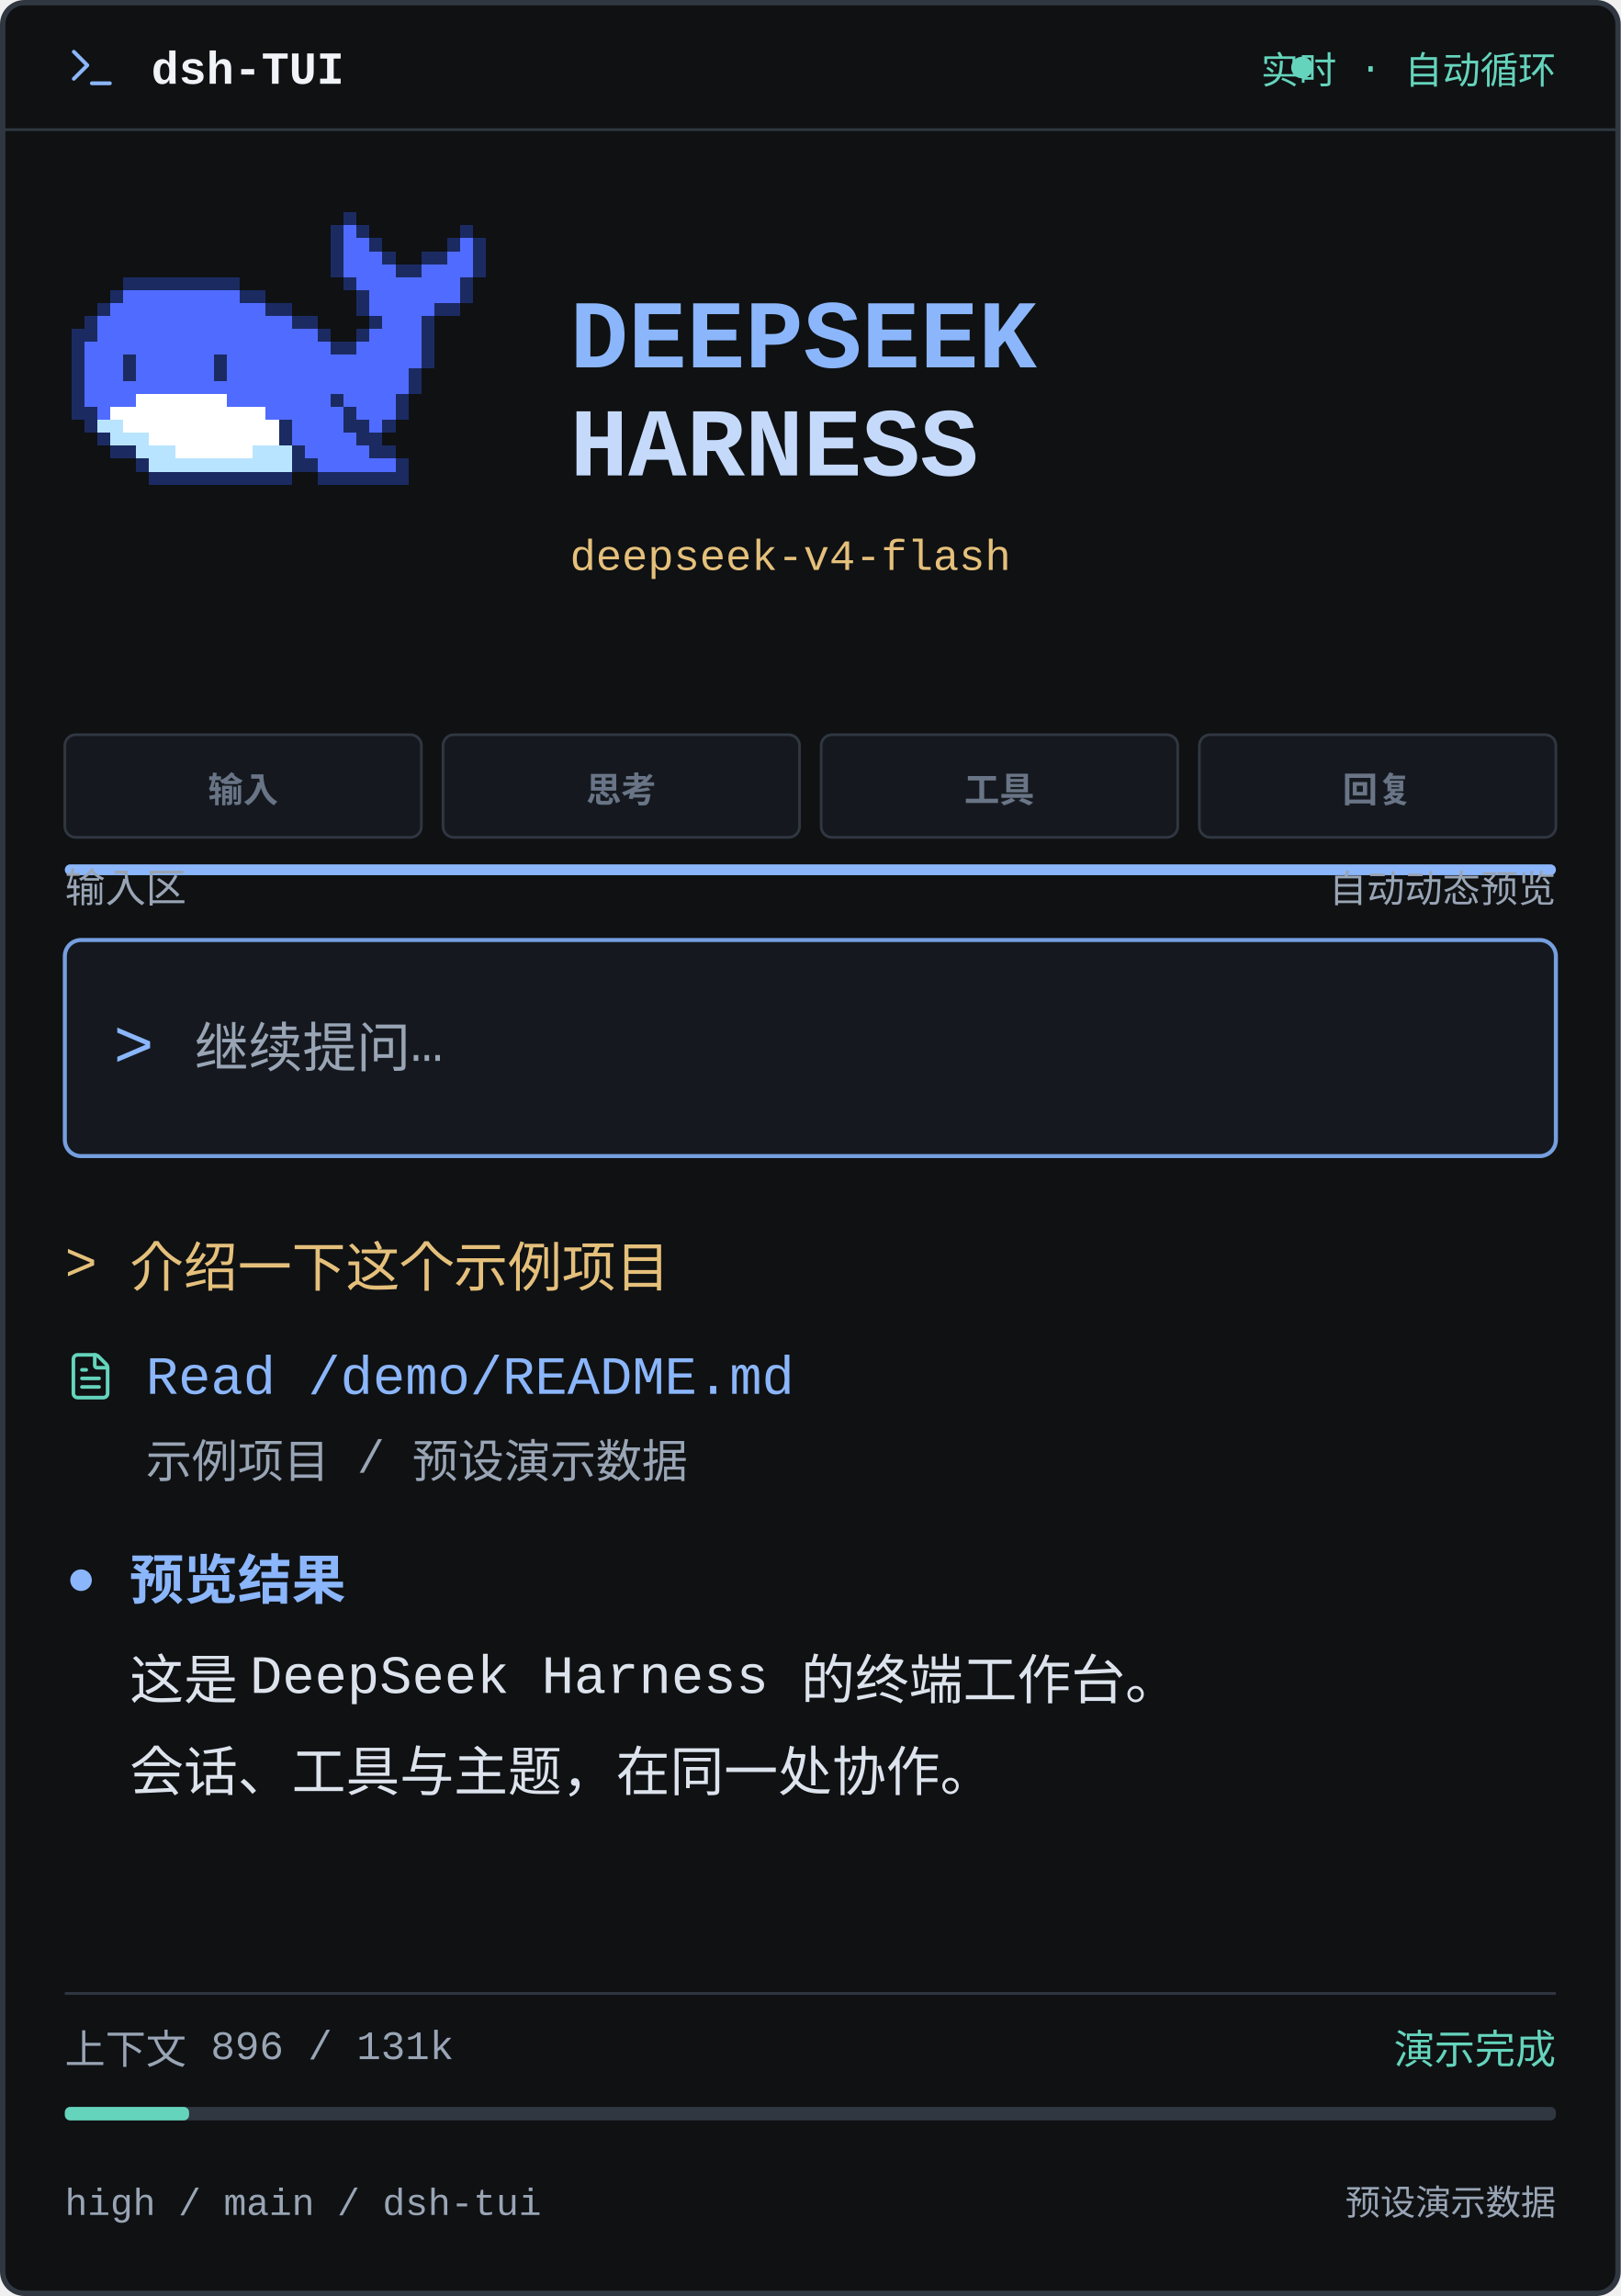
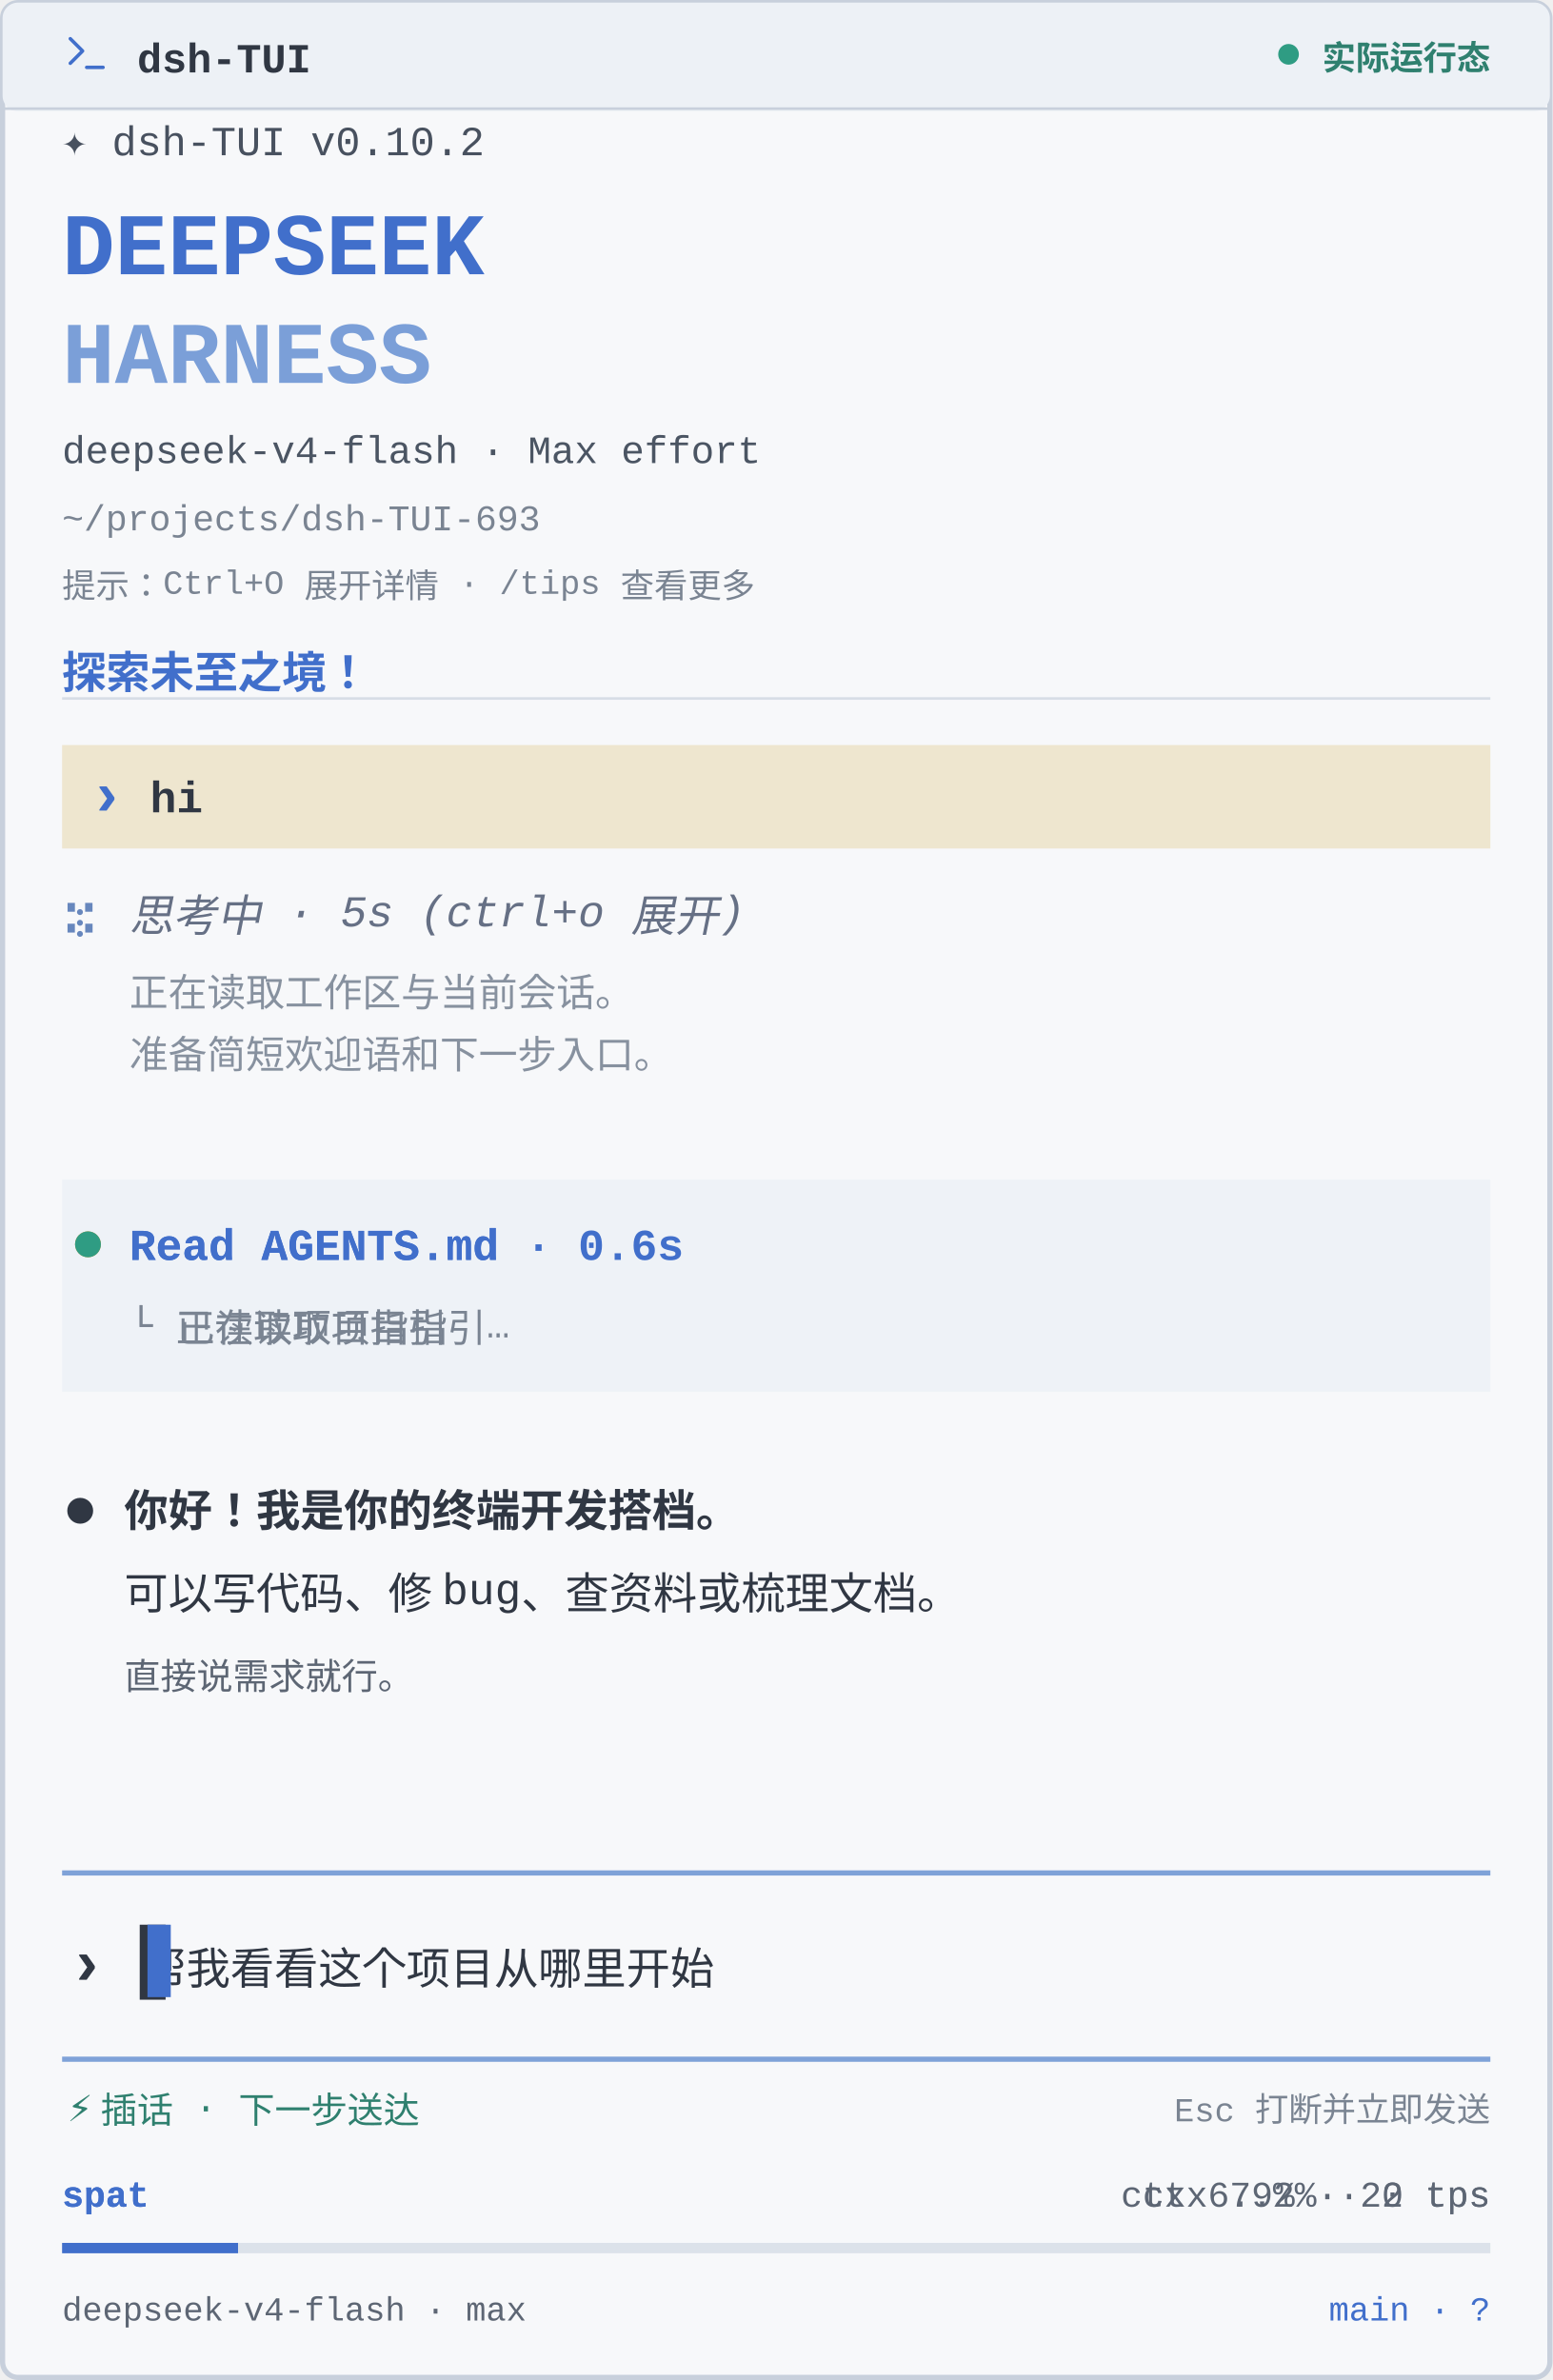
- <svg xmlns="http://www.w3.org/2000/svg" width="600" height="850" viewBox="0 0 600 850" role="img" aria-labelledby="title desc">
+ <svg xmlns="http://www.w3.org/2000/svg" width="600" height="920" viewBox="0 0 600 920" role="img" aria-labelledby="title desc">
  <style>
    text { font-family: "Cascadia Code","SFMono-Regular",Consolas,"Liberation Mono","Microsoft YaHei",monospace; letter-spacing: 0; }
    a:hover .tile { fill: #1b2028; }
    a:focus-visible .tile { stroke: #8bb6fb; stroke-width: 3; }
-     .draft { opacity: 0; animation: draft 14s linear infinite; }
-     .mask { transform-origin: 0 0; animation: typing 14s steps(11, end) infinite; }
-     .caret { animation: cursorMove 14s steps(11, end) infinite, blink 1s step-end infinite; }
-     .placeholder { opacity: 1; animation: placeholder 14s step-end infinite; }
-     .sent { opacity: 1; animation: sent 14s step-end infinite; }
-     .thinking { opacity: 0; animation: thinking 14s step-end infinite; }
-     .tool { opacity: 1; animation: tool 14s step-end infinite; }
-     .answer { opacity: 1; animation: answer 14s step-end infinite; }
-     .answer-mask { transform-origin: 0 0; animation: response 14s steps(26, end) infinite; }
-     .answer-line-two { opacity: 1; animation: second 14s step-end infinite; }
-     .complete { opacity: 1; animation: complete 14s step-end infinite; }
-     .meter { transform-origin: 0 0; animation: meter 14s linear infinite; }
-     .dot { animation: blink 1s step-end infinite; }
-     .phase-type,.phase-think,.phase-tooling,.phase-respond { opacity: 0; }
-     .phase-type { animation: phaseType 14s step-end infinite; }
-     .phase-think { animation: phaseThink 14s step-end infinite; }
-     .phase-tooling { animation: phaseTool 14s step-end infinite; }
-     .phase-respond { animation: phaseRespond 14s step-end infinite; }
-     .loop-meter { transform-origin: 0 0; animation: loopMeter 14s linear infinite; }
-     .live-dot { animation: livePulse 1.4s ease-in-out infinite; }
-     .whale-motion { animation: whaleMotion 14s ease-in-out infinite; }
-     @keyframes draft { 0%,24% { opacity:1; } 25%,100% { opacity:0; } }
-     @keyframes typing { 0%,4% { transform:scaleX(0); } 21%,100% { transform:scaleX(1); } }
-     @keyframes cursorMove { 0%,4% { transform:translateX(0); } 21%,100% { transform:translateX(220px); } }
-     @keyframes blink { 0%,49% { opacity:1; } 50%,100% { opacity:0; } }
-     @keyframes placeholder { 0%,24% { opacity:0; } 25%,100% { opacity:1; } }
-     @keyframes sent { 0%,24% { opacity:0; } 25%,100% { opacity:1; } }
-     @keyframes thinking { 0%,25% { opacity:0; } 26%,44% { opacity:1; } 45%,100% { opacity:0; } }
-     @keyframes tool { 0%,43% { opacity:0; } 44%,100% { opacity:1; } }
-     @keyframes answer { 0%,54% { opacity:0; } 55%,100% { opacity:1; } }
-     @keyframes response { 0%,54% { transform:scaleX(0); } 73%,100% { transform:scaleX(1); } }
-     @keyframes second { 0%,75% { opacity:0; } 76%,100% { opacity:1; } }
-     @keyframes complete { 0%,82% { opacity:0; } 83%,100% { opacity:1; } }
-     @keyframes meter { 0%,25% { transform:scaleX(.08); } 80%,100% { transform:scaleX(1); } }
-     @keyframes phaseType { 0%,24% { opacity:1; } 25%,100% { opacity:0; } }
-     @keyframes phaseThink { 0%,24% { opacity:0; } 25%,43% { opacity:1; } 44%,100% { opacity:0; } }
-     @keyframes phaseTool { 0%,43% { opacity:0; } 44%,54% { opacity:1; } 55%,100% { opacity:0; } }
-     @keyframes phaseRespond { 0%,54% { opacity:0; } 55%,100% { opacity:1; } }
-     @keyframes loopMeter { from { transform:scaleX(0); } to { transform:scaleX(1); } }
-     @keyframes livePulse { 0%,100% { opacity:.35; } 50% { opacity:1; } }
-     @keyframes whaleMotion { 0%,24% { transform:translateY(0); } 6%,18% { transform:translateY(-4px); } 25%,100% { transform:translateY(0); } }
+     .spinner-a { animation: spinnerA 1s steps(1,end) infinite; }
+     .spinner-b { animation: spinnerB 1s steps(1,end) infinite; }
+     .thinking-row { animation: thinkingRow 16s step-end infinite; }
+     .tool-row { animation: toolRow 16s step-end infinite; }
+     .tool-running { animation: toolRunning 16s step-end infinite; }
+     .tool-done { animation: toolDone 16s step-end infinite; }
+     .answer { animation: answer 16s step-end infinite; }
+     .answer-mask { transform-origin:0 0; animation: answerReveal 16s steps(31,end) infinite; }
+     .answer-two { animation: answerTwo 16s step-end infinite; }
+     .draft { animation: draft 16s step-end infinite; }
+     .draft-mask { transform-origin:0 0; animation: draftReveal 16s steps(16,end) infinite; }
+     .draft-caret { animation: draftCaret 16s steps(16,end) infinite, blink 1s step-end infinite; }
+     .empty-caret { animation: emptyCaret 16s step-end infinite, blink 1s step-end infinite; }
+     .pending { animation: pending 16s step-end infinite; }
+     .busy-status { animation: busyStatus 16s step-end infinite; }
+     .idle-status { animation: idleStatus 16s step-end infinite; }
+     .activity { transform-origin:0 0; animation: activity 16s linear infinite; }
+     .live-dot { animation: pulse 1.4s ease-in-out infinite; }
+     @keyframes spinnerA { 0%,49% { opacity:1 } 50%,100% { opacity:0 } }
+     @keyframes spinnerB { 0%,49% { opacity:0 } 50%,100% { opacity:1 } }
+     @keyframes blink { 0%,48% { opacity:1 } 49%,100% { opacity:0 } }
+     @keyframes pulse { 0%,100% { opacity:.35 } 50% { opacity:1 } }
+     @keyframes thinkingRow { 0%,33% { opacity:1 } 34%,100% { opacity:.38 } }
+     @keyframes toolRow { 0%,20% { opacity:0 } 22%,100% { opacity:1 } }
+     @keyframes toolRunning { 0%,20% { opacity:0 } 22%,46% { opacity:1 } 47%,100% { opacity:0 } }
+     @keyframes toolDone { 0%,46% { opacity:0 } 47%,100% { opacity:1 } }
+     @keyframes answer { 0%,48% { opacity:0 } 50%,100% { opacity:1 } }
+     @keyframes answerReveal { 0%,49% { transform:scaleX(0) } 74%,100% { transform:scaleX(1) } }
+     @keyframes answerTwo { 0%,73% { opacity:0 } 75%,100% { opacity:1 } }
+     @keyframes draft { 0%,70% { opacity:0 } 72%,100% { opacity:1 } }
+     @keyframes draftReveal { 0%,71% { transform:scaleX(0) } 91%,100% { transform:scaleX(1) } }
+     @keyframes draftCaret { 0%,71% { transform:translateX(0) } 91%,100% { transform:translateX(252px) } }
+     @keyframes emptyCaret { 0%,71% { opacity:1 } 72%,100% { opacity:0 } }
+     @keyframes pending { 0%,91% { opacity:0 } 92%,100% { opacity:1 } }
+     @keyframes busyStatus { 0%,91% { opacity:1 } 92%,100% { opacity:0 } }
+     @keyframes idleStatus { 0%,91% { opacity:0 } 92%,100% { opacity:1 } }
+     @keyframes activity { 0% { transform:scaleX(.07) } 92%,100% { transform:scaleX(1) } }
  </style>
  <defs>
+     <clipPath id="answer-clip">
+       <rect class="answer-mask" x="0" y="-25" width="498" height="64" />
+     </clipPath>
    <clipPath id="draft-clip">
-       <rect class="mask" x="0" y="-25" width="220" height="34" />
-     </clipPath>
-     <clipPath id="answer-clip">
-       <rect class="answer-mask" x="0" y="-26" width="520" height="38" />
+       <rect class="draft-mask" x="0" y="-25" width="252" height="34" />
    </clipPath>
  </defs>
-   <rect x="1" y="1" width="598" height="848" rx="8" fill="#0f1113" stroke="#303741" stroke-width="2" />
-   <path d="M1 48H599" stroke="#303741" />
-   <g transform="translate(24 15) scale(0.8333333)" fill="none" stroke="#8bb6fb" stroke-width="1.7" stroke-linecap="round" stroke-linejoin="round">
+   <rect x="1" y="1" width="598" height="918" rx="6" fill="#f7f8fa" stroke="#c8d0dc" stroke-width="2" />
+   <rect x="1" y="1" width="598" height="42" rx="6" fill="#edf1f6" />
+   <path d="M1 42H599" stroke="#c8d0dc" />
+   <g transform="translate(24 11) scale(0.7916667)" fill="none" stroke="#416fcb" stroke-width="1.7" stroke-linecap="round" stroke-linejoin="round">
    <path d="M12 19h8" />
    <path d="m4 17 6-6-6-6" />
  </g>
-   <text x="56" y="31" font-size="17" fill="#f0f3f7" font-weight="700">dsh-TUI</text>
-   <circle class="live-dot" cx="482" cy="25" r="4" fill="#65d4bc" />
-   <text x="576" y="31" font-size="14" fill="#65d4bc" text-anchor="end">实时 · 自动循环</text>
-   <g class="whale-motion">
-     <g transform="translate(12 69) scale(4.8)" shape-rendering="crispEdges">
-       <path fill="#1b2b62" d="M24 2h1v1h-1zM23 3h1v1h-1zM25 3h1v1h-1zM33 3h1v1h-1zM23 4h1v1h-1zM26 4h1v1h-1zM32 4h1v1h-1zM34 4h1v1h-1zM23 5h1v1h-1zM27 5h1v1h-1zM30 5h1v1h-1zM31 5h1v1h-1zM34 5h1v1h-1zM23 6h1v1h-1zM28 6h1v1h-1zM29 6h1v1h-1zM34 6h1v1h-1zM7 7h1v1h-1zM8 7h1v1h-1zM9 7h1v1h-1zM10 7h1v1h-1zM11 7h1v1h-1zM12 7h1v1h-1zM13 7h1v1h-1zM14 7h1v1h-1zM15 7h1v1h-1zM24 7h1v1h-1zM33 7h1v1h-1zM6 8h1v1h-1zM16 8h1v1h-1zM17 8h1v1h-1zM25 8h1v1h-1zM33 8h1v1h-1zM5 9h1v1h-1zM18 9h1v1h-1zM19 9h1v1h-1zM25 9h1v1h-1zM31 9h1v1h-1zM32 9h1v1h-1zM4 10h1v1h-1zM20 10h1v1h-1zM21 10h1v1h-1zM26 10h1v1h-1zM30 10h1v1h-1zM3 11h1v1h-1zM4 11h1v1h-1zM22 11h1v1h-1zM25 11h1v1h-1zM30 11h1v1h-1zM3 12h1v1h-1zM23 12h1v1h-1zM24 12h1v1h-1zM30 12h1v1h-1zM3 13h1v1h-1zM7 13h1v1h-1zM14 13h1v1h-1zM30 13h1v1h-1zM3 14h1v1h-1zM7 14h1v1h-1zM14 14h1v1h-1zM29 14h1v1h-1zM3 15h1v1h-1zM29 15h1v1h-1zM3 16h1v1h-1zM23 16h1v1h-1zM28 16h1v1h-1zM3 17h1v1h-1zM4 17h1v1h-1zM24 17h1v1h-1zM28 17h1v1h-1zM4 18h1v1h-1zM19 18h1v1h-1zM24 18h1v1h-1zM25 18h1v1h-1zM27 18h1v1h-1zM5 19h1v1h-1zM19 19h1v1h-1zM25 19h1v1h-1zM26 19h1v1h-1zM6 20h1v1h-1zM7 20h1v1h-1zM20 20h1v1h-1zM26 20h1v1h-1zM27 20h1v1h-1zM8 21h1v1h-1zM20 21h1v1h-1zM21 21h1v1h-1zM28 21h1v1h-1zM9 22h1v1h-1zM10 22h1v1h-1zM11 22h1v1h-1zM12 22h1v1h-1zM13 22h1v1h-1zM14 22h1v1h-1zM15 22h1v1h-1zM16 22h1v1h-1zM17 22h1v1h-1zM18 22h1v1h-1zM19 22h1v1h-1zM22 22h1v1h-1zM23 22h1v1h-1zM24 22h1v1h-1zM25 22h1v1h-1zM26 22h1v1h-1zM27 22h1v1h-1zM28 22h1v1h-1z" />
-       <path fill="#506bff" d="M24 3h1v1h-1zM24 4h1v1h-1zM25 4h1v1h-1zM33 4h1v1h-1zM24 5h1v1h-1zM25 5h1v1h-1zM26 5h1v1h-1zM32 5h1v1h-1zM33 5h1v1h-1zM24 6h1v1h-1zM25 6h1v1h-1zM26 6h1v1h-1zM27 6h1v1h-1zM30 6h1v1h-1zM31 6h1v1h-1zM32 6h1v1h-1zM33 6h1v1h-1zM25 7h1v1h-1zM26 7h1v1h-1zM27 7h1v1h-1zM28 7h1v1h-1zM29 7h1v1h-1zM30 7h1v1h-1zM31 7h1v1h-1zM32 7h1v1h-1zM7 8h1v1h-1zM8 8h1v1h-1zM9 8h1v1h-1zM10 8h1v1h-1zM11 8h1v1h-1zM12 8h1v1h-1zM13 8h1v1h-1zM14 8h1v1h-1zM15 8h1v1h-1zM26 8h1v1h-1zM27 8h1v1h-1zM28 8h1v1h-1zM29 8h1v1h-1zM30 8h1v1h-1zM31 8h1v1h-1zM32 8h1v1h-1zM6 9h1v1h-1zM7 9h1v1h-1zM8 9h1v1h-1zM9 9h1v1h-1zM10 9h1v1h-1zM11 9h1v1h-1zM12 9h1v1h-1zM13 9h1v1h-1zM14 9h1v1h-1zM15 9h1v1h-1zM16 9h1v1h-1zM17 9h1v1h-1zM26 9h1v1h-1zM27 9h1v1h-1zM28 9h1v1h-1zM29 9h1v1h-1zM30 9h1v1h-1zM5 10h1v1h-1zM6 10h1v1h-1zM7 10h1v1h-1zM8 10h1v1h-1zM9 10h1v1h-1zM10 10h1v1h-1zM11 10h1v1h-1zM12 10h1v1h-1zM13 10h1v1h-1zM14 10h1v1h-1zM15 10h1v1h-1zM16 10h1v1h-1zM17 10h1v1h-1zM18 10h1v1h-1zM19 10h1v1h-1zM27 10h1v1h-1zM28 10h1v1h-1zM29 10h1v1h-1zM5 11h1v1h-1zM6 11h1v1h-1zM7 11h1v1h-1zM8 11h1v1h-1zM9 11h1v1h-1zM10 11h1v1h-1zM11 11h1v1h-1zM12 11h1v1h-1zM13 11h1v1h-1zM14 11h1v1h-1zM15 11h1v1h-1zM16 11h1v1h-1zM17 11h1v1h-1zM18 11h1v1h-1zM19 11h1v1h-1zM20 11h1v1h-1zM21 11h1v1h-1zM26 11h1v1h-1zM27 11h1v1h-1zM28 11h1v1h-1zM29 11h1v1h-1zM4 12h1v1h-1zM5 12h1v1h-1zM6 12h1v1h-1zM7 12h1v1h-1zM8 12h1v1h-1zM9 12h1v1h-1zM10 12h1v1h-1zM11 12h1v1h-1zM12 12h1v1h-1zM13 12h1v1h-1zM14 12h1v1h-1zM15 12h1v1h-1zM16 12h1v1h-1zM17 12h1v1h-1zM18 12h1v1h-1zM19 12h1v1h-1zM20 12h1v1h-1zM21 12h1v1h-1zM22 12h1v1h-1zM25 12h1v1h-1zM26 12h1v1h-1zM27 12h1v1h-1zM28 12h1v1h-1zM29 12h1v1h-1zM4 13h1v1h-1zM5 13h1v1h-1zM6 13h1v1h-1zM8 13h1v1h-1zM9 13h1v1h-1zM10 13h1v1h-1zM11 13h1v1h-1zM12 13h1v1h-1zM13 13h1v1h-1zM15 13h1v1h-1zM16 13h1v1h-1zM17 13h1v1h-1zM18 13h1v1h-1zM19 13h1v1h-1zM20 13h1v1h-1zM21 13h1v1h-1zM22 13h1v1h-1zM23 13h1v1h-1zM24 13h1v1h-1zM25 13h1v1h-1zM26 13h1v1h-1zM27 13h1v1h-1zM28 13h1v1h-1zM29 13h1v1h-1zM4 14h1v1h-1zM5 14h1v1h-1zM6 14h1v1h-1zM8 14h1v1h-1zM9 14h1v1h-1zM10 14h1v1h-1zM11 14h1v1h-1zM12 14h1v1h-1zM13 14h1v1h-1zM15 14h1v1h-1zM16 14h1v1h-1zM17 14h1v1h-1zM18 14h1v1h-1zM19 14h1v1h-1zM20 14h1v1h-1zM21 14h1v1h-1zM22 14h1v1h-1zM23 14h1v1h-1zM24 14h1v1h-1zM25 14h1v1h-1zM26 14h1v1h-1zM27 14h1v1h-1zM28 14h1v1h-1zM4 15h1v1h-1zM5 15h1v1h-1zM6 15h1v1h-1zM7 15h1v1h-1zM8 15h1v1h-1zM9 15h1v1h-1zM10 15h1v1h-1zM11 15h1v1h-1zM12 15h1v1h-1zM13 15h1v1h-1zM14 15h1v1h-1zM15 15h1v1h-1zM16 15h1v1h-1zM17 15h1v1h-1zM18 15h1v1h-1zM19 15h1v1h-1zM20 15h1v1h-1zM21 15h1v1h-1zM22 15h1v1h-1zM23 15h1v1h-1zM24 15h1v1h-1zM25 15h1v1h-1zM26 15h1v1h-1zM27 15h1v1h-1zM28 15h1v1h-1zM4 16h1v1h-1zM5 16h1v1h-1zM6 16h1v1h-1zM7 16h1v1h-1zM15 16h1v1h-1zM16 16h1v1h-1zM17 16h1v1h-1zM18 16h1v1h-1zM19 16h1v1h-1zM20 16h1v1h-1zM21 16h1v1h-1zM22 16h1v1h-1zM24 16h1v1h-1zM25 16h1v1h-1zM26 16h1v1h-1zM27 16h1v1h-1zM5 17h1v1h-1zM18 17h1v1h-1zM19 17h1v1h-1zM20 17h1v1h-1zM21 17h1v1h-1zM22 17h1v1h-1zM23 17h1v1h-1zM25 17h1v1h-1zM26 17h1v1h-1zM27 17h1v1h-1zM20 18h1v1h-1zM21 18h1v1h-1zM22 18h1v1h-1zM23 18h1v1h-1zM26 18h1v1h-1zM20 19h1v1h-1zM21 19h1v1h-1zM22 19h1v1h-1zM23 19h1v1h-1zM24 19h1v1h-1zM21 20h1v1h-1zM22 20h1v1h-1zM23 20h1v1h-1zM24 20h1v1h-1zM25 20h1v1h-1zM22 21h1v1h-1zM23 21h1v1h-1zM24 21h1v1h-1zM25 21h1v1h-1zM26 21h1v1h-1zM27 21h1v1h-1z" />
-       <path fill="#b9e4ff" d="M5 18h1v1h-1zM6 18h1v1h-1zM6 19h1v1h-1zM7 19h1v1h-1zM8 19h1v1h-1zM8 20h1v1h-1zM9 20h1v1h-1zM10 20h1v1h-1zM17 20h1v1h-1zM18 20h1v1h-1zM19 20h1v1h-1zM9 21h1v1h-1zM10 21h1v1h-1zM11 21h1v1h-1zM12 21h1v1h-1zM13 21h1v1h-1zM14 21h1v1h-1zM15 21h1v1h-1zM16 21h1v1h-1zM17 21h1v1h-1zM18 21h1v1h-1zM19 21h1v1h-1z" />
-       <path fill="#ffffff" d="M8 16h1v1h-1zM9 16h1v1h-1zM10 16h1v1h-1zM11 16h1v1h-1zM12 16h1v1h-1zM13 16h1v1h-1zM14 16h1v1h-1zM6 17h1v1h-1zM7 17h1v1h-1zM8 17h1v1h-1zM9 17h1v1h-1zM10 17h1v1h-1zM11 17h1v1h-1zM12 17h1v1h-1zM13 17h1v1h-1zM14 17h1v1h-1zM15 17h1v1h-1zM16 17h1v1h-1zM17 17h1v1h-1zM7 18h1v1h-1zM8 18h1v1h-1zM9 18h1v1h-1zM10 18h1v1h-1zM11 18h1v1h-1zM12 18h1v1h-1zM13 18h1v1h-1zM14 18h1v1h-1zM15 18h1v1h-1zM16 18h1v1h-1zM17 18h1v1h-1zM18 18h1v1h-1zM9 19h1v1h-1zM10 19h1v1h-1zM11 19h1v1h-1zM12 19h1v1h-1zM13 19h1v1h-1zM14 19h1v1h-1zM15 19h1v1h-1zM16 19h1v1h-1zM17 19h1v1h-1zM18 19h1v1h-1zM11 20h1v1h-1zM12 20h1v1h-1zM13 20h1v1h-1zM14 20h1v1h-1zM15 20h1v1h-1zM16 20h1v1h-1z" />
+   <text x="53" y="28" font-size="16" fill="#303743" font-weight="700">dsh-TUI</text>
+   <circle class="live-dot" cx="498" cy="21" r="4" fill="#2f9c83" />
+   <text x="576" y="27" font-size="13" fill="#2f806f" text-anchor="end" font-weight="700">实际运行态</text>
+   <text x="24" y="60" font-size="16" fill="#48515f">✦ dsh-TUI  v0.10.2</text>
+   <text x="24" y="106" font-size="34" fill="#416fcb" font-weight="700">DEEPSEEK</text>
+   <text x="24" y="148" font-size="34" fill="#7b9fd8" font-weight="700">HARNESS</text>
+   <text x="24" y="179" font-size="15" fill="#4b5563">deepseek-v4-flash · Max effort</text>
+   <text x="24" y="205" font-size="14" fill="#7a8492">~/projects/dsh-TUI-693</text>
+   <text x="24" y="231" font-size="13" fill="#7a8492">提示：Ctrl+O 展开详情 · /tips 查看更多</text>
+   <text x="24" y="266" font-size="17" fill="#416fcb" font-weight="700">探索未至之境！</text>
+   <path d="M24 270H576" stroke="#d7dde6" />
+   <rect x="24" y="288" width="552" height="40" fill="#eee6cf" />
+   <text x="34" y="315" font-size="24" fill="#416fcb" font-weight="700">›</text>
+   <text x="58" y="314" font-size="17" fill="#303743" font-weight="600">hi</text>
+   <g class="thinking-row">
+     <g class="spinner-a">
+       <text x="24" y="362" font-size="23" fill="#6787bd">∷</text>
+     </g>
+     <g class="spinner-b">
+       <text x="24" y="362" font-size="23" fill="#6787bd">⋮</text>
+     </g>
+     <text x="50" y="360" font-size="17" fill="#667085" font-style="italic">思考中 · 5s  (ctrl+o 展开)</text>
+     <text x="50" y="389" font-size="15" fill="#87919f">正在读取工作区与当前会话。</text>
+     <text x="50" y="413" font-size="15" fill="#87919f">准备简短欢迎语和下一步入口。</text>
+   </g>
+   <g class="tool-row">
+     <rect x="24" y="456" width="552" height="82" fill="#eef2f7" />
+     <g class="tool-running">
+       <circle cx="34" cy="481" r="5" fill="#d39b32" />
+       <text x="50" y="487" font-size="17" fill="#416fcb" font-weight="700">Read  AGENTS.md</text>
+       <text x="50" y="517" font-size="15" fill="#7a8492">└ 正在读取项目指引…</text>
+     </g>
+     <g class="tool-done">
+       <circle cx="34" cy="481" r="5" fill="#2f9c83" />
+       <text x="50" y="487" font-size="17" fill="#416fcb" font-weight="700">Read  AGENTS.md · 0.6s</text>
+       <text x="50" y="517" font-size="15" fill="#7a8492">└ 已读取项目指引</text>
    </g>
  </g>
-   <text x="211" y="136" font-size="36" fill="#8bb6fb" font-weight="700">DEEPSEEK</text>
-   <text x="211" y="176" font-size="36" fill="#c5dafb" font-weight="700">HARNESS</text>
-   <text x="211" y="211" font-size="16" fill="#e5c07b">deepseek-v4-flash</text>
-   <rect x="24" y="272" width="132" height="38" rx="4" fill="#15191f" stroke="#303741" />
-   <text x="90" y="297" font-size="13" fill="#697586" text-anchor="middle" font-weight="700">输入</text>
-   <g class="phase-type">
-     <rect x="24" y="272" width="132" height="38" rx="4" fill="#18222b" stroke="#8bb6fb" />
-     <text x="90" y="297" font-size="13" fill="#8bb6fb" text-anchor="middle" font-weight="700">输入</text>
-   </g>
-   <rect x="164" y="272" width="132" height="38" rx="4" fill="#15191f" stroke="#303741" />
-   <text x="230" y="297" font-size="13" fill="#697586" text-anchor="middle" font-weight="700">思考</text>
-   <g class="phase-think">
-     <rect x="164" y="272" width="132" height="38" rx="4" fill="#18222b" stroke="#65d4bc" />
-     <text x="230" y="297" font-size="13" fill="#65d4bc" text-anchor="middle" font-weight="700">思考</text>
-   </g>
-   <rect x="304" y="272" width="132" height="38" rx="4" fill="#15191f" stroke="#303741" />
-   <text x="370" y="297" font-size="13" fill="#697586" text-anchor="middle" font-weight="700">工具</text>
-   <g class="phase-tooling">
-     <rect x="304" y="272" width="132" height="38" rx="4" fill="#18222b" stroke="#e5c07b" />
-     <text x="370" y="297" font-size="13" fill="#e5c07b" text-anchor="middle" font-weight="700">工具</text>
-   </g>
-   <rect x="444" y="272" width="132" height="38" rx="4" fill="#15191f" stroke="#303741" />
-   <text x="510" y="297" font-size="13" fill="#697586" text-anchor="middle" font-weight="700">回复</text>
-   <g class="phase-respond">
-     <rect x="444" y="272" width="132" height="38" rx="4" fill="#18222b" stroke="#e697bc" />
-     <text x="510" y="297" font-size="13" fill="#e697bc" text-anchor="middle" font-weight="700">回复</text>
-   </g>
-   <rect x="24" y="320" width="552" height="4" rx="2" fill="#242a33" />
-   <g transform="translate(24 320)">
-     <rect class="loop-meter" width="552" height="4" rx="2" fill="#8bb6fb" />
-   </g>
-   <text x="24" y="334" font-size="15" fill="#99a5b5">输入区</text>
-   <text x="576" y="334" font-size="14" fill="#99a5b5" text-anchor="end">自动动态预览</text>
-   <rect x="24" y="348" width="552" height="80" rx="6" fill="#15191f" stroke="#759fdf" stroke-width="1.5" />
-   <text x="42" y="395" font-size="25" fill="#8bb6fb">&gt;</text>
-   <g class="draft" transform="translate(72 394)">
-     <g clip-path="url(#draft-clip)">
-       <text x="0" y="0" font-size="20" fill="#f0f3f7">介绍一下这个示例项目</text>
+   <g class="answer">
+     <circle cx="31" cy="584" r="5" fill="#303743" />
+     <g transform="translate(48 590)" clip-path="url(#answer-clip)">
+       <text x="0" y="0" font-size="17" fill="#303743" font-weight="600">你好！我是你的终端开发搭档。</text>
    </g>
-     <rect class="caret" x="3" y="-20" width="9" height="24" fill="#8bb6fb" />
-   </g>
-   <g class="placeholder">
-     <text x="72" y="395" font-size="20" fill="#99a5b5">继续提问…</text>
-   </g>
-   <g class="sent">
-     <text x="24" y="474" font-size="20" fill="#e5c07b">&gt; 介绍一下这个示例项目</text>
-   </g>
-   <g class="thinking">
-     <circle class="dot" cx="30" cy="510" r="4" fill="#65d4bc" />
-     <text x="48" y="516" font-size="20" fill="#65d4bc">正在思考…</text>
-   </g>
-   <g class="tool">
-     <g transform="translate(24 500) scale(0.7916667)" fill="none" stroke="#65d4bc" stroke-width="1.7" stroke-linecap="round" stroke-linejoin="round">
-       <path d="M6 22a2 2 0 0 1-2-2V4a2 2 0 0 1 2-2h8a2.4 2.4 0 0 1 1.704.706l3.588 3.588A2.4 2.4 0 0 1 20 8v12a2 2 0 0 1-2 2z" />
-       <path d="M14 2v5a1 1 0 0 0 1 1h5" />
-       <path d="M10 9H8" />
-       <path d="M16 13H8" />
-       <path d="M16 17H8" />
-     </g>
-     <text x="54" y="516" font-size="20" fill="#8bb6fb">Read  /demo/README.md</text>
-     <text x="54" y="547" font-size="17" fill="#99a5b5">示例项目 / 预设演示数据</text>
-   </g>
-   <g class="answer">
-     <circle cx="30" cy="585" r="4" fill="#8bb6fb" />
-     <text x="48" y="592" font-size="20" fill="#8bb6fb" font-weight="700">预览结果</text>
-     <g transform="translate(48 629)" clip-path="url(#answer-clip)">
-       <text x="0" y="0" font-size="20" fill="#dde3ec">这是 DeepSeek Harness 的终端工作台。</text>
-     </g>
-     <g class="answer-line-two">
-       <text x="48" y="663" font-size="20" fill="#dde3ec">会话、工具与主题，在同一处协作。</text>
+     <g class="answer-two">
+       <text x="48" y="622" font-size="17" fill="#303743">可以写代码、修 bug、查资料或梳理文档。</text>
+       <text x="48" y="653" font-size="14" fill="#5d6674">直接说需求就行。</text>
    </g>
  </g>
-   <path d="M24 738H576" stroke="#303741" />
-   <text x="24" y="764" font-size="15" fill="#99a5b5">上下文  896 / 131k</text>
-   <g class="complete">
-     <text x="576" y="764" font-size="15" fill="#65d4bc" text-anchor="end">演示完成</text>
+   <path d="M24 724H576" stroke="#7fa2d8" stroke-width="2" />
+   <path d="M24 796H576" stroke="#7fa2d8" stroke-width="2" />
+   <text x="26" y="767" font-size="25" fill="#303743" font-weight="700">›</text>
+   <rect class="empty-caret" x="54" y="744" width="10" height="29" fill="#303743" />
+   <g class="draft" transform="translate(55 767)">
+     <g clip-path="url(#draft-clip)">
+       <text x="0" y="0" font-size="17" fill="#303743">帮我看看这个项目从哪里开始</text>
+     </g>
+     <rect class="draft-caret" x="2" y="-23" width="9" height="28" fill="#416fcb" />
  </g>
-   <rect x="24" y="780" width="552" height="5" rx="2" fill="#303741" />
-   <g transform="translate(24 780)">
-     <rect class="meter" width="46" height="5" rx="2" fill="#65d4bc" />
+   <g class="pending">
+     <text x="26" y="820" font-size="14" fill="#2f806f">⚡ 插话 · 下一步送达</text>
+     <text x="576" y="820" font-size="13" fill="#7a8492" text-anchor="end">Esc 打断并立即发送</text>
  </g>
-   <text x="24" y="820" font-size="14" fill="#99a5b5">high / main / dsh-tui</text>
-   <text x="576" y="820" font-size="13" fill="#99a5b5" text-anchor="end">预设演示数据</text>
+   <g class="busy-status">
+     <text x="24" y="853" font-size="14" fill="#416fcb" font-weight="700">spat</text>
+     <text x="576" y="853" font-size="14" fill="#5d6674" text-anchor="end">ctx 6.9% · 22 tps</text>
+   </g>
+   <g class="idle-status">
+     <text x="24" y="853" font-size="14" fill="#416fcb" font-weight="700">spat</text>
+     <text x="576" y="853" font-size="14" fill="#5d6674" text-anchor="end">ctx 7.2% · 0 tps</text>
+   </g>
+   <rect x="24" y="867" width="552" height="4" fill="#dce2ea" />
+   <g transform="translate(24 867)">
+     <rect class="activity" width="68" height="4" fill="#416fcb" />
+   </g>
+   <text x="24" y="897" font-size="13" fill="#5d6674">deepseek-v4-flash · max</text>
+   <text x="576" y="897" font-size="13" fill="#416fcb" text-anchor="end">main · ?</text>
</svg>
